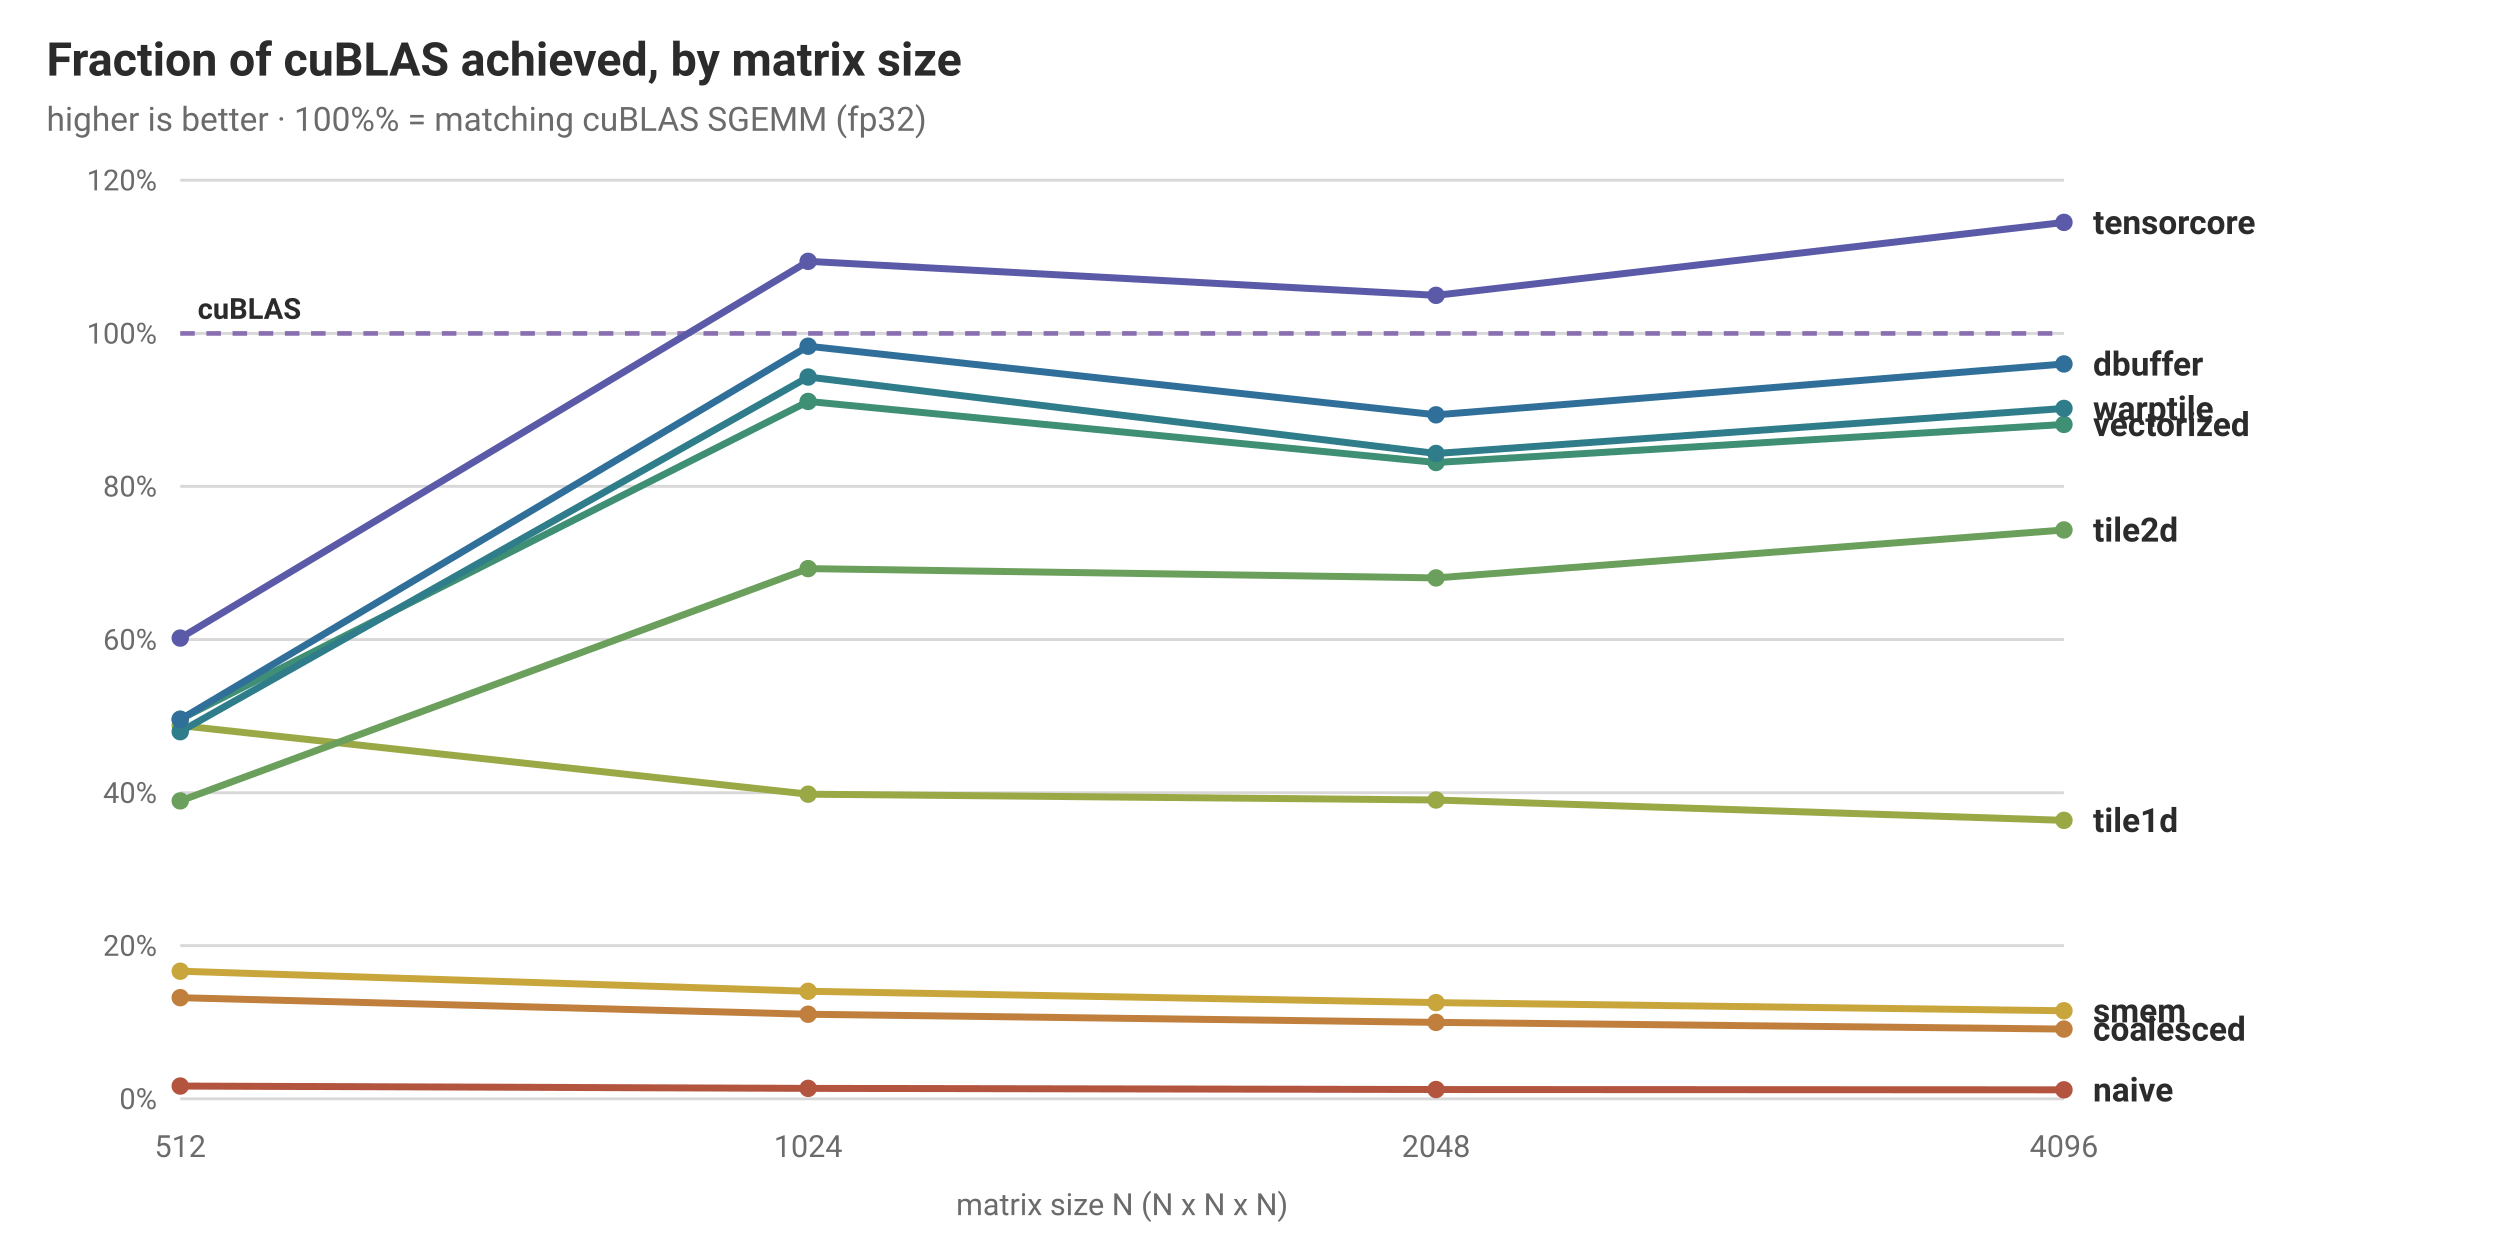
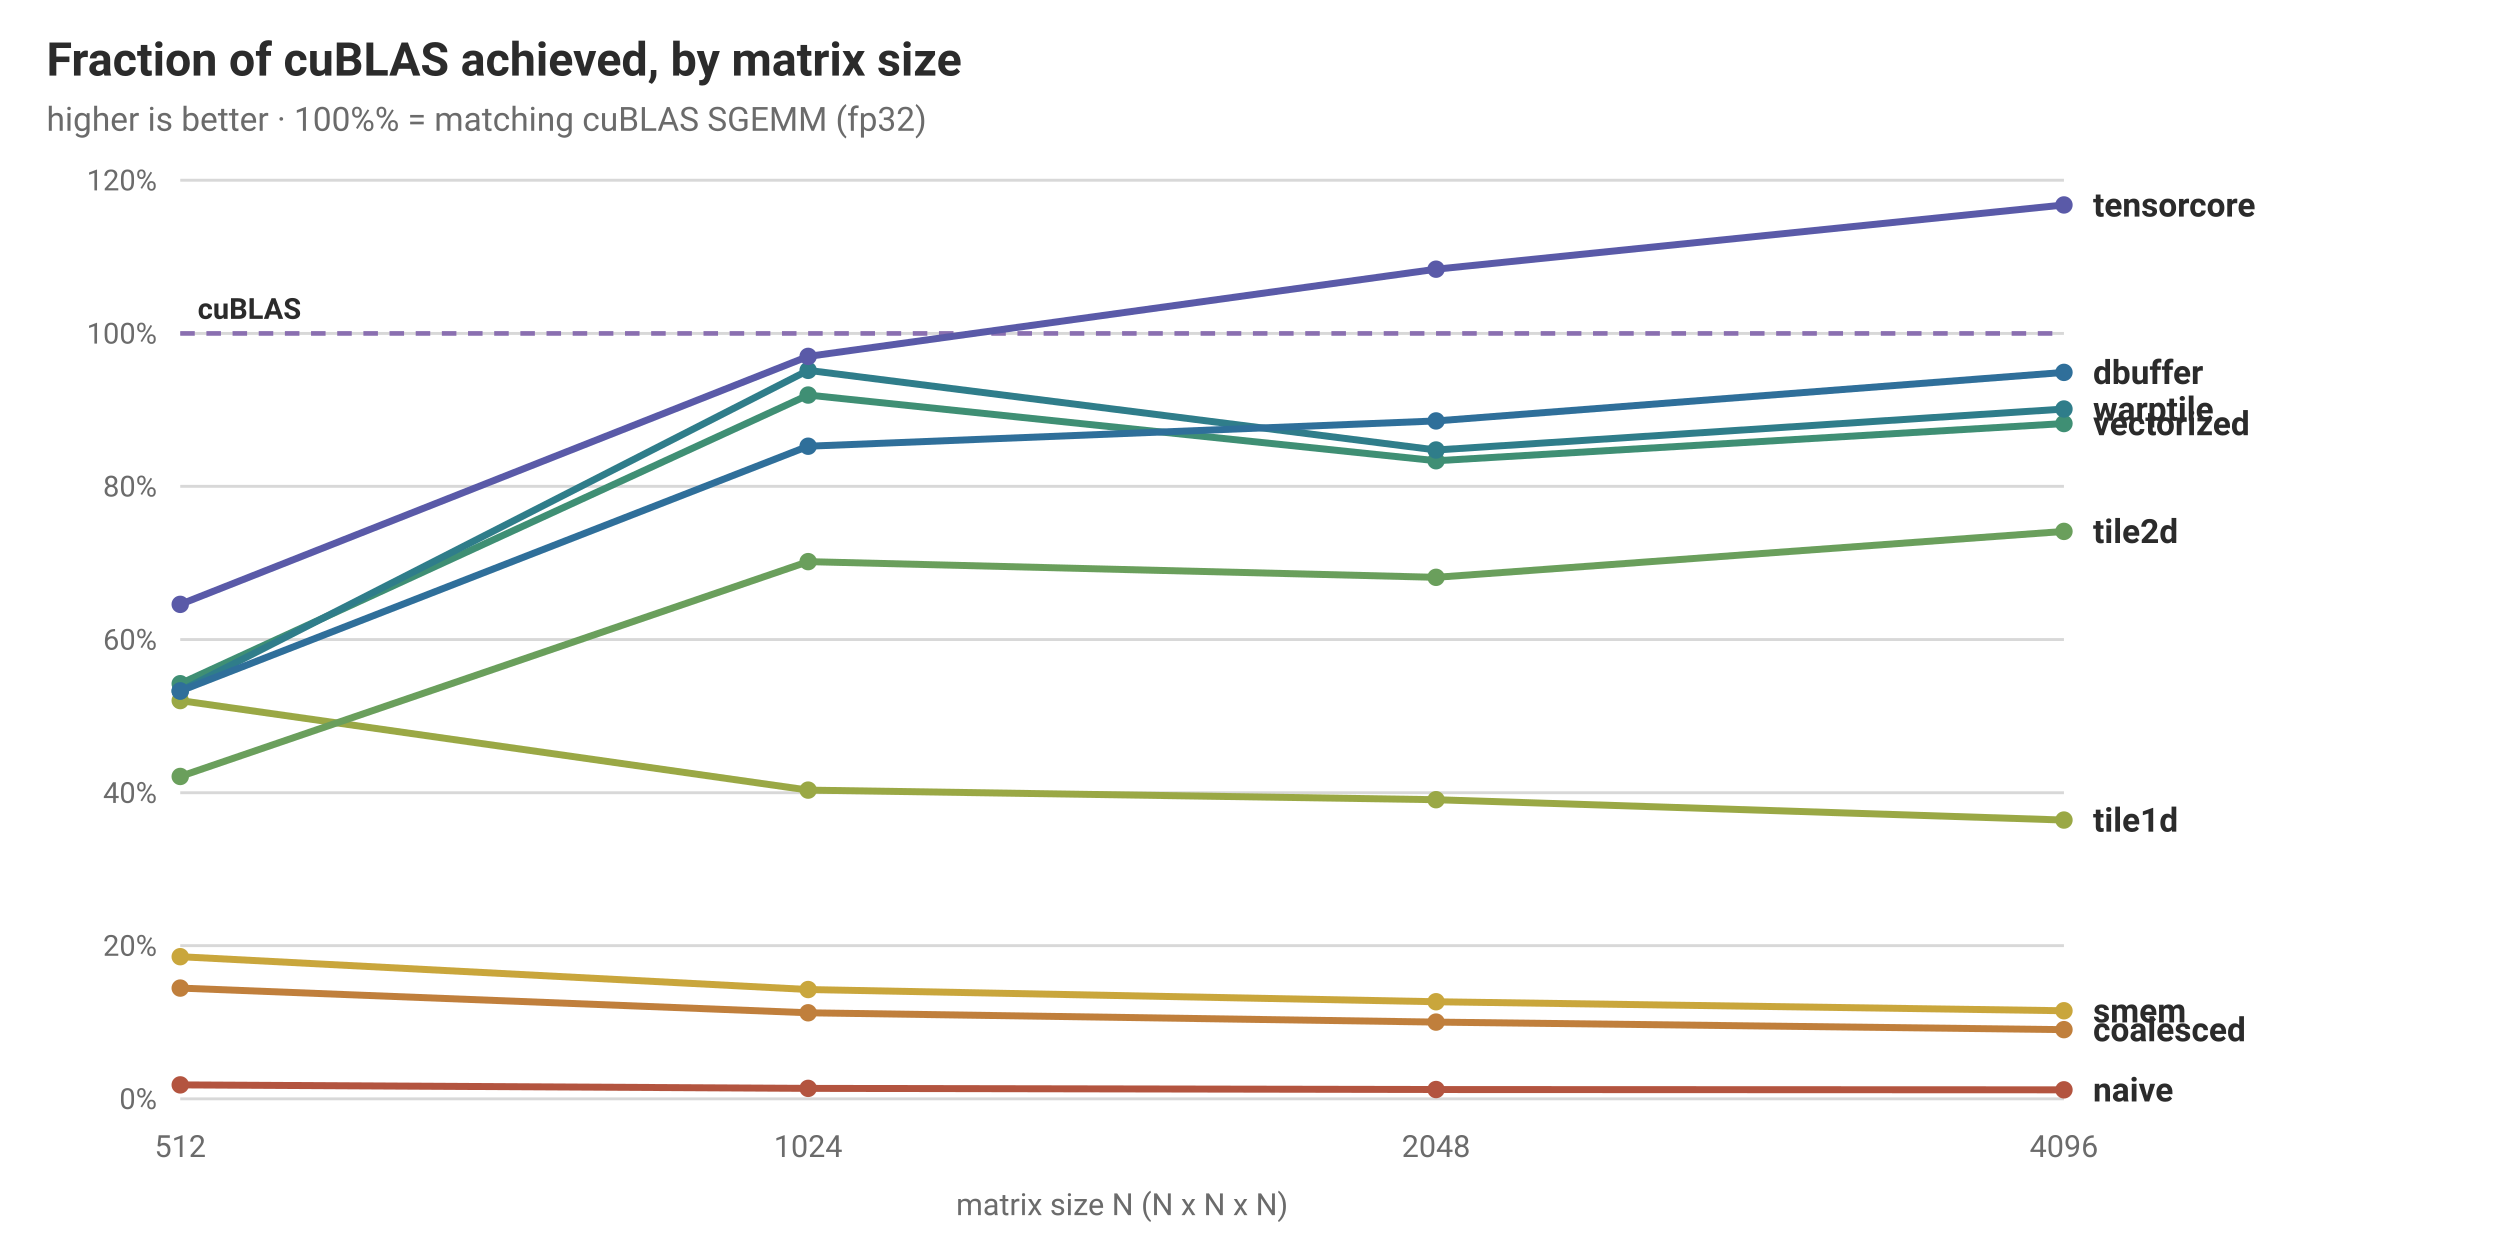
<svg xmlns="http://www.w3.org/2000/svg" viewBox="0 0 860 430" font-family="ui-sans-serif,system-ui,-apple-system,Segoe UI,Roboto,sans-serif">
  <style>text{fill:#2b2b2b}.m{fill:#6b6b6b}@media(prefers-color-scheme:dark){text{fill:#e8e8e8}.m{fill:#a8a8a8}.grid{stroke:#3a3a3a}}</style>
  <text x="16" y="26" font-size="16" font-weight="600">Fraction of cuBLAS achieved, by matrix size</text>
  <text x="16" y="45" font-size="11.5" class="m">higher is better · 100%% = matching cuBLAS SGEMM (fp32)</text>
  <line class="grid" x1="62" y1="378.0" x2="710" y2="378.0" stroke="#d8d8d8" stroke-width="1" />
  <text x="54" y="381.5" font-size="10" text-anchor="end" class="m">0%</text>
  <line class="grid" x1="62" y1="325.3" x2="710" y2="325.3" stroke="#d8d8d8" stroke-width="1" />
  <text x="54" y="328.8" font-size="10" text-anchor="end" class="m">20%</text>
  <line class="grid" x1="62" y1="272.7" x2="710" y2="272.7" stroke="#d8d8d8" stroke-width="1" />
  <text x="54" y="276.2" font-size="10" text-anchor="end" class="m">40%</text>
  <line class="grid" x1="62" y1="220.0" x2="710" y2="220.0" stroke="#d8d8d8" stroke-width="1" />
  <text x="54" y="223.5" font-size="10" text-anchor="end" class="m">60%</text>
  <line class="grid" x1="62" y1="167.3" x2="710" y2="167.3" stroke="#d8d8d8" stroke-width="1" />
  <text x="54" y="170.8" font-size="10" text-anchor="end" class="m">80%</text>
  <line class="grid" x1="62" y1="114.7" x2="710" y2="114.7" stroke="#d8d8d8" stroke-width="1" />
  <text x="54" y="118.2" font-size="10" text-anchor="end" class="m">100%</text>
  <line class="grid" x1="62" y1="62.0" x2="710" y2="62.0" stroke="#d8d8d8" stroke-width="1" />
  <text x="54" y="65.5" font-size="10" text-anchor="end" class="m">120%</text>
  <text x="62.0" y="398" font-size="10.5" text-anchor="middle" class="m">512</text>
  <text x="278.0" y="398" font-size="10.5" text-anchor="middle" class="m">1024</text>
  <text x="494.0" y="398" font-size="10.5" text-anchor="middle" class="m">2048</text>
  <text x="710.0" y="398" font-size="10.5" text-anchor="middle" class="m">4096</text>
  <text x="386" y="418" font-size="10.5" text-anchor="middle" class="m">matrix size N (N x N x N)</text>
  <line x1="62" y1="114.7" x2="710" y2="114.7" stroke="#8a6fb0" stroke-width="1.6" stroke-dasharray="5,4" />
  <text x="68" y="109.7" font-size="10" font-weight="600" fill="#8a6fb0">cuBLAS</text>
-   <polyline points="62.0,373.6 278.0,374.4 494.0,374.8 710.0,374.9" fill="none" stroke="#b3543f" stroke-width="2.4" stroke-linejoin="round" />
-   <circle cx="62.0" cy="373.6" r="3" fill="#b3543f" />
+   <polyline points="62.0,373.2 278.0,374.4 494.0,374.8 710.0,374.9" fill="none" stroke="#b3543f" stroke-width="2.4" stroke-linejoin="round" />
+   <circle cx="62.0" cy="373.2" r="3" fill="#b3543f" />
  <circle cx="278.0" cy="374.4" r="3" fill="#b3543f" />
  <circle cx="494.0" cy="374.8" r="3" fill="#b3543f" />
  <circle cx="710.0" cy="374.9" r="3" fill="#b3543f" />
  <text x="720" y="378.9" font-size="11.5" fill="#b3543f" font-weight="600">naive</text>
-   <polyline points="62.0,343.2 278.0,348.9 494.0,351.7 710.0,354.0" fill="none" stroke="#c07f3c" stroke-width="2.4" stroke-linejoin="round" />
-   <circle cx="62.0" cy="343.2" r="3" fill="#c07f3c" />
-   <circle cx="278.0" cy="348.9" r="3" fill="#c07f3c" />
-   <circle cx="494.0" cy="351.7" r="3" fill="#c07f3c" />
-   <circle cx="710.0" cy="354.0" r="3" fill="#c07f3c" />
-   <text x="720" y="358.0" font-size="11.5" fill="#c07f3c" font-weight="600">coalesced</text>
-   <polyline points="62.0,334.1 278.0,341.0 494.0,344.9 710.0,347.7" fill="none" stroke="#c9a63c" stroke-width="2.4" stroke-linejoin="round" />
-   <circle cx="62.0" cy="334.1" r="3" fill="#c9a63c" />
-   <circle cx="278.0" cy="341.0" r="3" fill="#c9a63c" />
-   <circle cx="494.0" cy="344.9" r="3" fill="#c9a63c" />
+   <polyline points="62.0,339.9 278.0,348.4 494.0,351.6 710.0,354.2" fill="none" stroke="#c07f3c" stroke-width="2.4" stroke-linejoin="round" />
+   <circle cx="62.0" cy="339.9" r="3" fill="#c07f3c" />
+   <circle cx="278.0" cy="348.4" r="3" fill="#c07f3c" />
+   <circle cx="494.0" cy="351.6" r="3" fill="#c07f3c" />
+   <circle cx="710.0" cy="354.2" r="3" fill="#c07f3c" />
+   <text x="720" y="358.2" font-size="11.5" fill="#c07f3c" font-weight="600">coalesced</text>
+   <polyline points="62.0,329.1 278.0,340.4 494.0,344.6 710.0,347.7" fill="none" stroke="#c9a63c" stroke-width="2.4" stroke-linejoin="round" />
+   <circle cx="62.0" cy="329.1" r="3" fill="#c9a63c" />
+   <circle cx="278.0" cy="340.4" r="3" fill="#c9a63c" />
+   <circle cx="494.0" cy="344.6" r="3" fill="#c9a63c" />
  <circle cx="710.0" cy="347.7" r="3" fill="#c9a63c" />
  <text x="720" y="351.7" font-size="11.5" fill="#c9a63c" font-weight="600">smem</text>
-   <polyline points="62.0,249.6 278.0,273.2 494.0,275.2 710.0,282.2" fill="none" stroke="#9aa845" stroke-width="2.4" stroke-linejoin="round" />
-   <circle cx="62.0" cy="249.6" r="3" fill="#9aa845" />
-   <circle cx="278.0" cy="273.2" r="3" fill="#9aa845" />
-   <circle cx="494.0" cy="275.2" r="3" fill="#9aa845" />
-   <circle cx="710.0" cy="282.2" r="3" fill="#9aa845" />
-   <text x="720" y="286.2" font-size="11.5" fill="#9aa845" font-weight="600">tile1d</text>
-   <polyline points="62.0,275.5 278.0,195.6 494.0,198.8 710.0,182.3" fill="none" stroke="#6a9f5c" stroke-width="2.4" stroke-linejoin="round" />
-   <circle cx="62.0" cy="275.5" r="3" fill="#6a9f5c" />
-   <circle cx="278.0" cy="195.6" r="3" fill="#6a9f5c" />
-   <circle cx="494.0" cy="198.8" r="3" fill="#6a9f5c" />
-   <circle cx="710.0" cy="182.3" r="3" fill="#6a9f5c" />
-   <text x="720" y="186.3" font-size="11.5" fill="#6a9f5c" font-weight="600">tile2d</text>
-   <polyline points="62.0,247.4 278.0,138.1 494.0,159.1 710.0,146.0" fill="none" stroke="#3f8f74" stroke-width="2.4" stroke-linejoin="round" />
-   <circle cx="62.0" cy="247.4" r="3" fill="#3f8f74" />
-   <circle cx="278.0" cy="138.1" r="3" fill="#3f8f74" />
-   <circle cx="494.0" cy="159.1" r="3" fill="#3f8f74" />
-   <circle cx="710.0" cy="146.0" r="3" fill="#3f8f74" />
-   <text x="720" y="150.0" font-size="11.5" fill="#3f8f74" font-weight="600">vectorized</text>
-   <polyline points="62.0,251.7 278.0,129.7 494.0,156.0 710.0,140.5" fill="none" stroke="#2f7d8a" stroke-width="2.4" stroke-linejoin="round" />
-   <circle cx="62.0" cy="251.7" r="3" fill="#2f7d8a" />
-   <circle cx="278.0" cy="129.7" r="3" fill="#2f7d8a" />
-   <circle cx="494.0" cy="156.0" r="3" fill="#2f7d8a" />
-   <circle cx="710.0" cy="140.5" r="3" fill="#2f7d8a" />
-   <text x="720" y="144.5" font-size="11.5" fill="#2f7d8a" font-weight="600">warptile</text>
-   <polyline points="62.0,247.5 278.0,119.1 494.0,142.7 710.0,125.2" fill="none" stroke="#2f6f9a" stroke-width="2.4" stroke-linejoin="round" />
-   <circle cx="62.0" cy="247.5" r="3" fill="#2f6f9a" />
-   <circle cx="278.0" cy="119.1" r="3" fill="#2f6f9a" />
-   <circle cx="494.0" cy="142.7" r="3" fill="#2f6f9a" />
-   <circle cx="710.0" cy="125.2" r="3" fill="#2f6f9a" />
-   <text x="720" y="129.2" font-size="11.5" fill="#2f6f9a" font-weight="600">dbuffer</text>
-   <polyline points="62.0,219.5 278.0,89.9 494.0,101.6 710.0,76.5" fill="none" stroke="#5a5aa8" stroke-width="2.4" stroke-linejoin="round" />
-   <circle cx="62.0" cy="219.5" r="3" fill="#5a5aa8" />
-   <circle cx="278.0" cy="89.9" r="3" fill="#5a5aa8" />
-   <circle cx="494.0" cy="101.6" r="3" fill="#5a5aa8" />
-   <circle cx="710.0" cy="76.5" r="3" fill="#5a5aa8" />
-   <text x="720" y="80.5" font-size="11.5" fill="#5a5aa8" font-weight="600">tensorcore</text>
+   <polyline points="62.0,241.0 278.0,271.8 494.0,275.1 710.0,282.1" fill="none" stroke="#9aa845" stroke-width="2.4" stroke-linejoin="round" />
+   <circle cx="62.0" cy="241.0" r="3" fill="#9aa845" />
+   <circle cx="278.0" cy="271.8" r="3" fill="#9aa845" />
+   <circle cx="494.0" cy="275.1" r="3" fill="#9aa845" />
+   <circle cx="710.0" cy="282.1" r="3" fill="#9aa845" />
+   <text x="720" y="286.1" font-size="11.5" fill="#9aa845" font-weight="600">tile1d</text>
+   <polyline points="62.0,267.1 278.0,193.2 494.0,198.6 710.0,182.8" fill="none" stroke="#6a9f5c" stroke-width="2.4" stroke-linejoin="round" />
+   <circle cx="62.0" cy="267.1" r="3" fill="#6a9f5c" />
+   <circle cx="278.0" cy="193.2" r="3" fill="#6a9f5c" />
+   <circle cx="494.0" cy="198.6" r="3" fill="#6a9f5c" />
+   <circle cx="710.0" cy="182.8" r="3" fill="#6a9f5c" />
+   <text x="720" y="186.8" font-size="11.5" fill="#6a9f5c" font-weight="600">tile2d</text>
+   <polyline points="62.0,235.2 278.0,135.9 494.0,158.5 710.0,145.7" fill="none" stroke="#3f8f74" stroke-width="2.4" stroke-linejoin="round" />
+   <circle cx="62.0" cy="235.2" r="3" fill="#3f8f74" />
+   <circle cx="278.0" cy="135.9" r="3" fill="#3f8f74" />
+   <circle cx="494.0" cy="158.5" r="3" fill="#3f8f74" />
+   <circle cx="710.0" cy="145.7" r="3" fill="#3f8f74" />
+   <text x="720" y="149.7" font-size="11.5" fill="#3f8f74" font-weight="600">vectorized</text>
+   <polyline points="62.0,237.7 278.0,127.4 494.0,154.8 710.0,140.7" fill="none" stroke="#2f7d8a" stroke-width="2.4" stroke-linejoin="round" />
+   <circle cx="62.0" cy="237.7" r="3" fill="#2f7d8a" />
+   <circle cx="278.0" cy="127.4" r="3" fill="#2f7d8a" />
+   <circle cx="494.0" cy="154.8" r="3" fill="#2f7d8a" />
+   <circle cx="710.0" cy="140.7" r="3" fill="#2f7d8a" />
+   <text x="720" y="144.7" font-size="11.5" fill="#2f7d8a" font-weight="600">warptile</text>
+   <polyline points="62.0,237.7 278.0,153.5 494.0,144.8 710.0,128.1" fill="none" stroke="#2f6f9a" stroke-width="2.4" stroke-linejoin="round" />
+   <circle cx="62.0" cy="237.7" r="3" fill="#2f6f9a" />
+   <circle cx="278.0" cy="153.5" r="3" fill="#2f6f9a" />
+   <circle cx="494.0" cy="144.8" r="3" fill="#2f6f9a" />
+   <circle cx="710.0" cy="128.1" r="3" fill="#2f6f9a" />
+   <text x="720" y="132.1" font-size="11.5" fill="#2f6f9a" font-weight="600">dbuffer</text>
+   <polyline points="62.0,207.9 278.0,122.6 494.0,92.6 710.0,70.5" fill="none" stroke="#5a5aa8" stroke-width="2.4" stroke-linejoin="round" />
+   <circle cx="62.0" cy="207.9" r="3" fill="#5a5aa8" />
+   <circle cx="278.0" cy="122.6" r="3" fill="#5a5aa8" />
+   <circle cx="494.0" cy="92.6" r="3" fill="#5a5aa8" />
+   <circle cx="710.0" cy="70.5" r="3" fill="#5a5aa8" />
+   <text x="720" y="74.5" font-size="11.5" fill="#5a5aa8" font-weight="600">tensorcore</text>
</svg>
